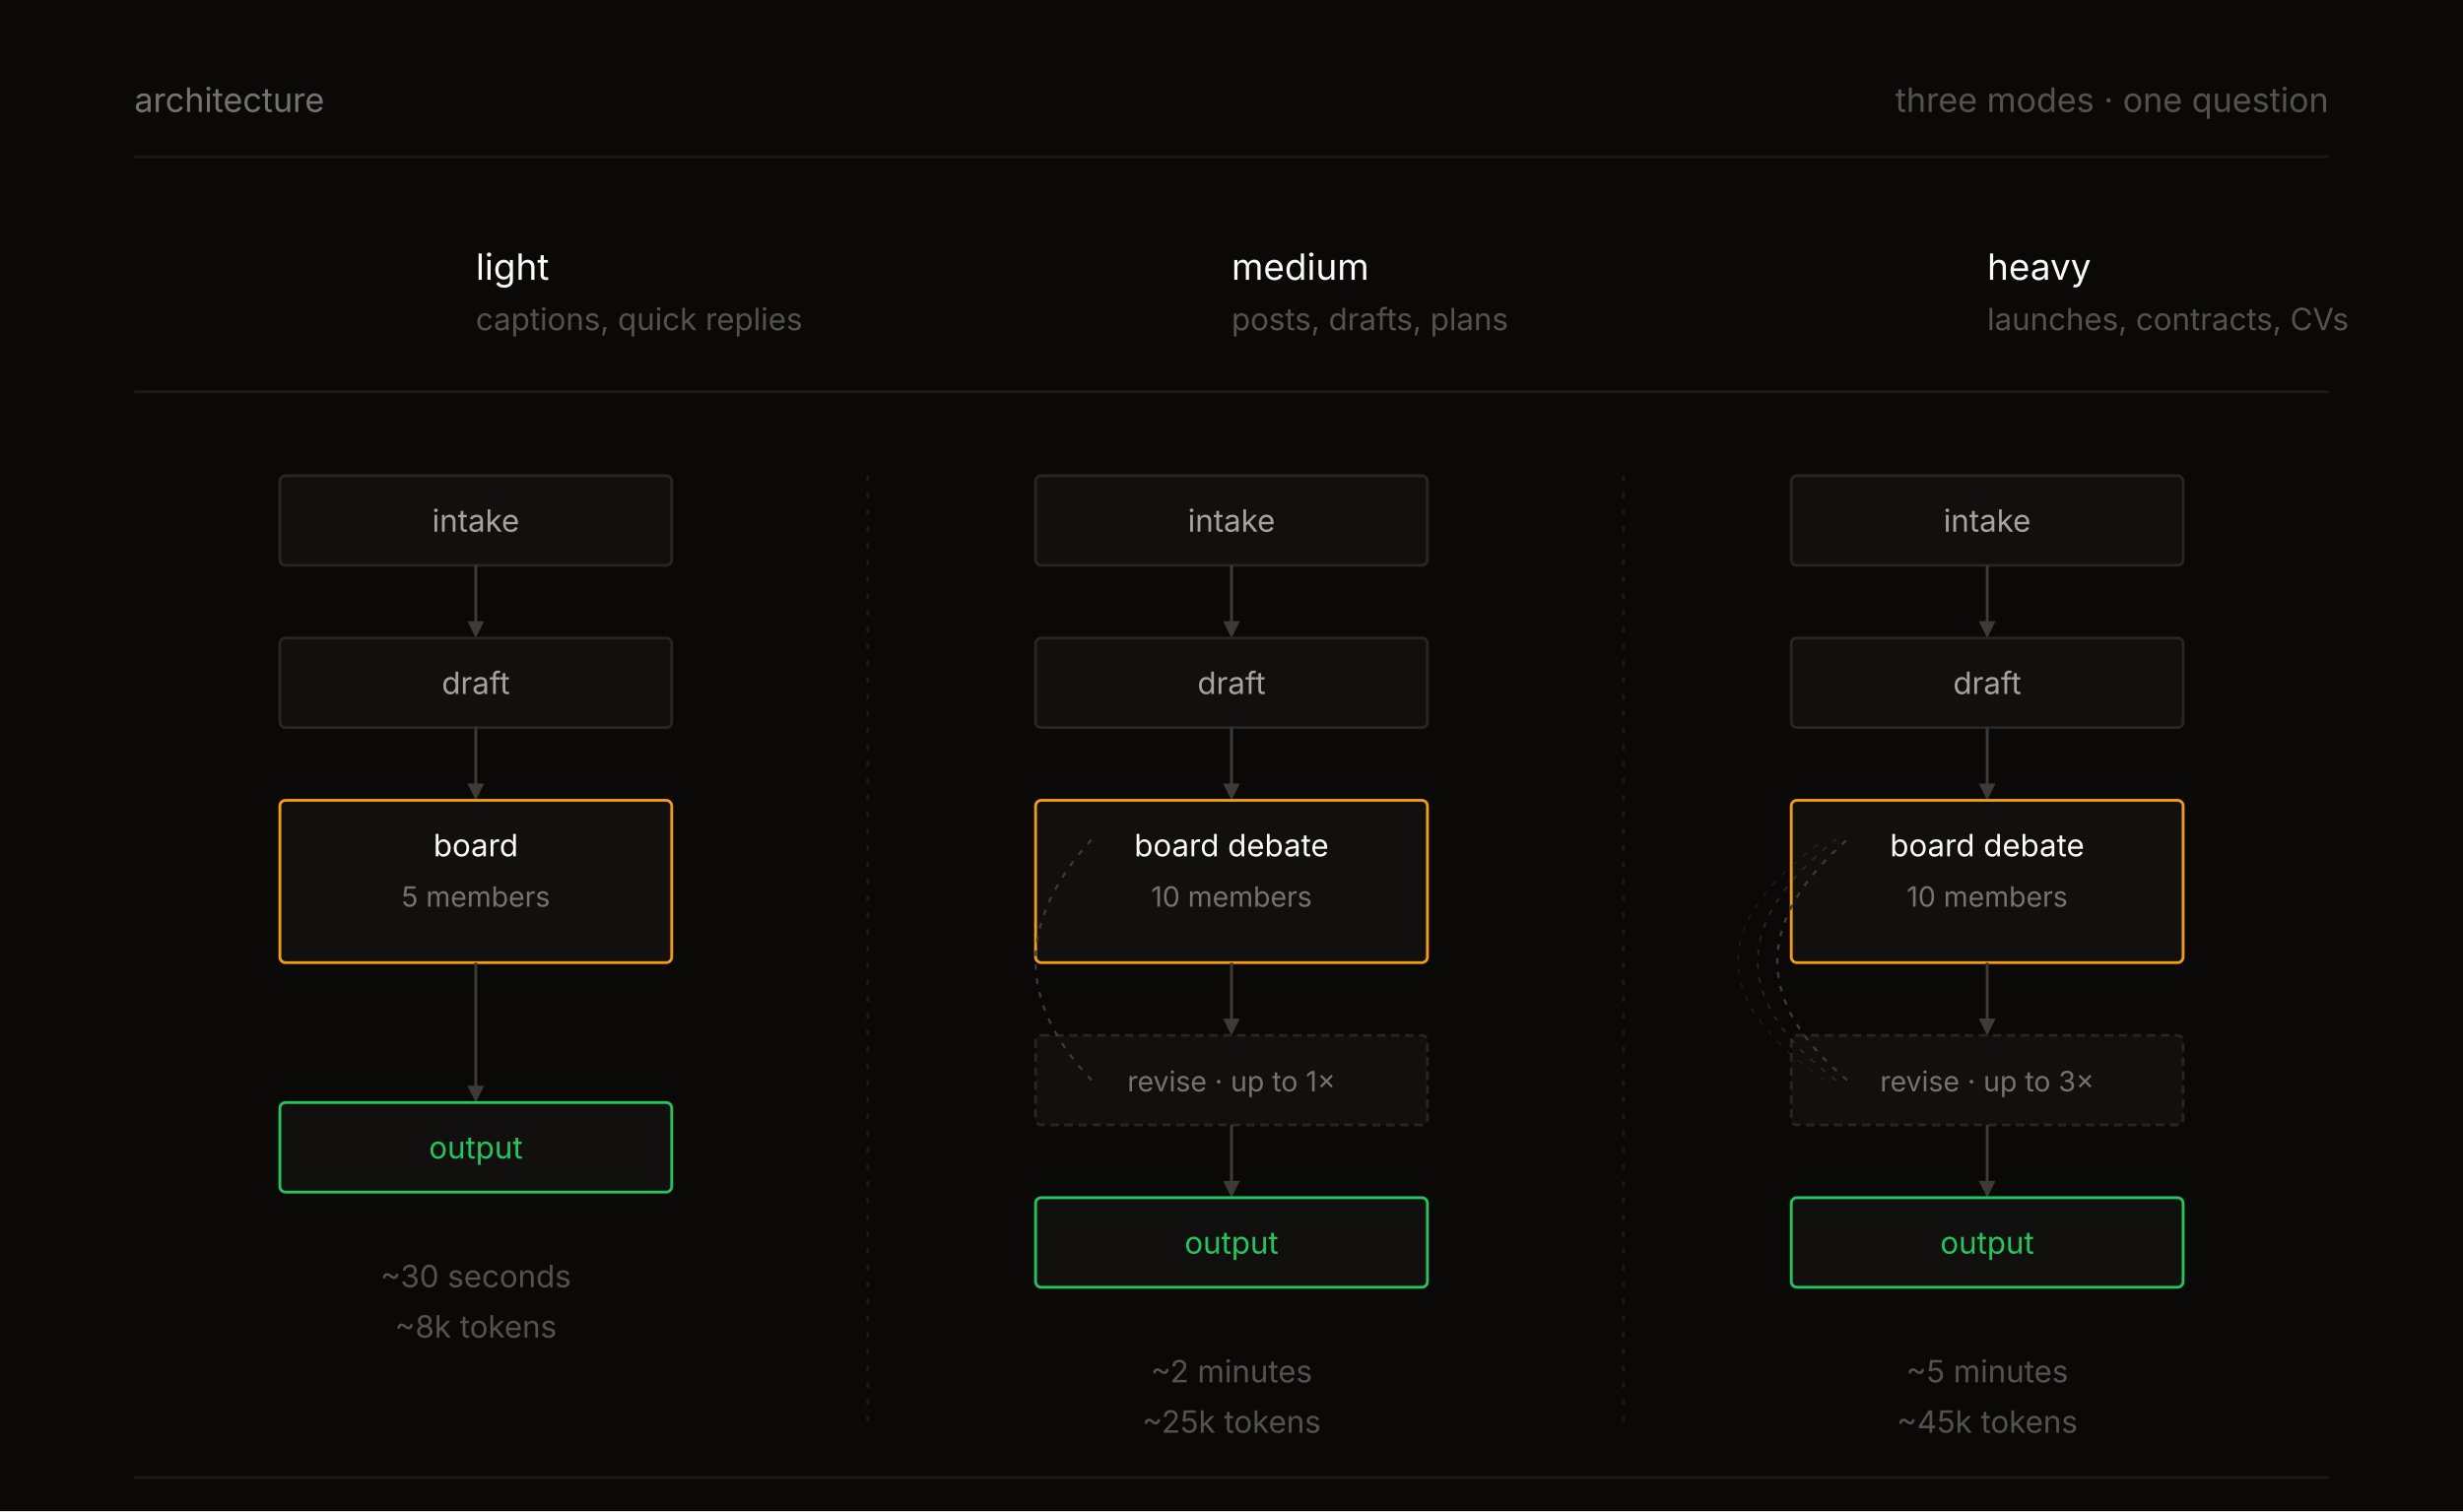
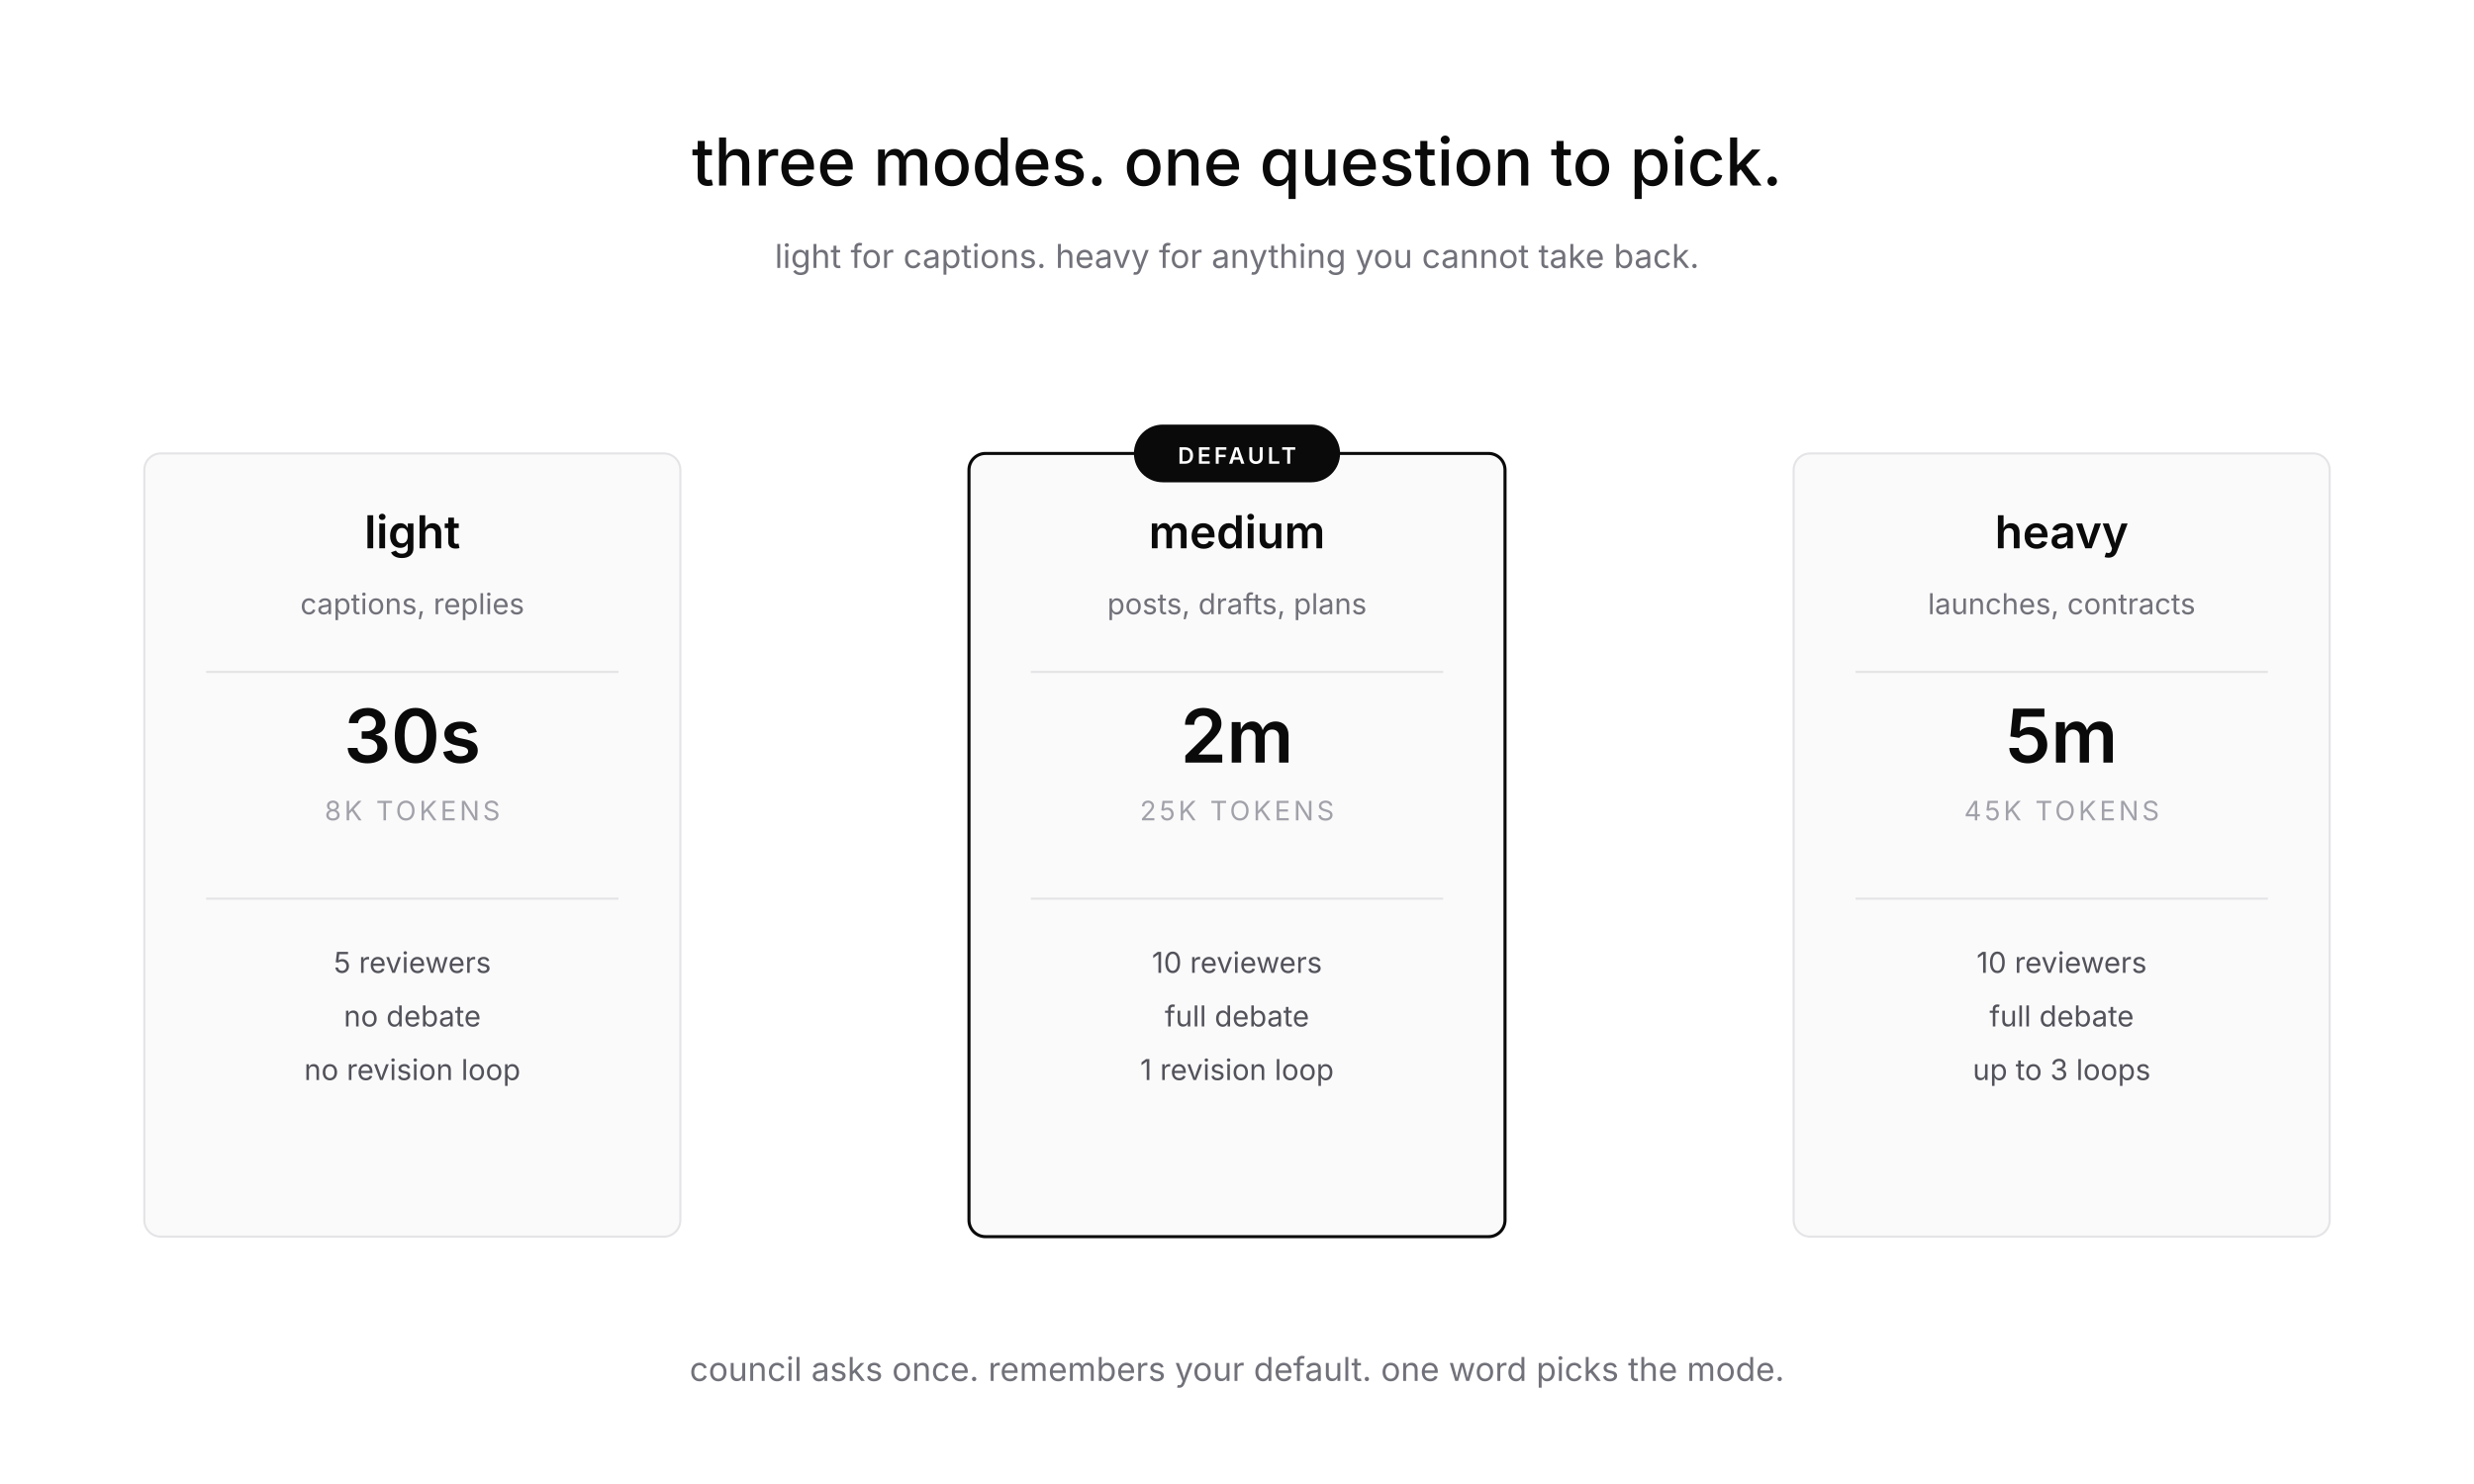
- <svg xmlns="http://www.w3.org/2000/svg" viewBox="0 0 880 540" role="img" aria-label="Council architecture: light, medium, heavy">
-   <rect width="880" height="540" fill="#0a0908" />
-   <g font-family="-apple-system, BlinkMacSystemFont, 'Inter', system-ui, sans-serif" font-size="12" fill="#737373">
-     <text x="48" y="40">architecture</text>
-     <text x="832" y="40" text-anchor="end" fill="#525252">three modes  ·  one question</text>
+ <svg xmlns="http://www.w3.org/2000/svg" viewBox="0 0 1200 720" role="img" aria-label="Three intensity modes" font-family="-apple-system, BlinkMacSystemFont, 'Inter', 'Segoe UI', system-ui, sans-serif">
+   <rect width="1200" height="720" fill="#ffffff" />
+   <text x="600" y="90" text-anchor="middle" font-size="32" font-weight="500" fill="#0a0a0a">three modes. one question to pick.</text>
+   <text x="600" y="130" text-anchor="middle" font-size="16" fill="#71717a">light for captions. heavy for anything you cannot take back.</text>
+   <g transform="translate(200 220)">
+     <rect x="-130" y="0" width="260" height="380" rx="8" fill="#fafafa" stroke="#e4e4e7" stroke-width="1" />
+     <text x="0" y="46" text-anchor="middle" font-size="22" font-weight="600" fill="#0a0a0a">light</text>
+     <text x="0" y="78" text-anchor="middle" font-size="14" fill="#71717a">captions, replies</text>
+     <line x1="-100" y1="106" x2="100" y2="106" stroke="#e4e4e7" />
+     <text x="0" y="150" text-anchor="middle" font-size="36" font-weight="600" fill="#0a0a0a">30s</text>
+     <text x="0" y="178" text-anchor="middle" font-size="13" fill="#a1a1aa" letter-spacing="1.5">8K TOKENS</text>
+     <line x1="-100" y1="216" x2="100" y2="216" stroke="#e4e4e7" />
+     <text x="0" y="252" text-anchor="middle" font-size="14" fill="#52525b">5 reviewers</text>
+     <text x="0" y="278" text-anchor="middle" font-size="14" fill="#52525b">no debate</text>
+     <text x="0" y="304" text-anchor="middle" font-size="14" fill="#52525b">no revision loop</text>
  </g>
-   <line x1="48" y1="56" x2="832" y2="56" stroke="#1c1917" />
-   <g font-family="-apple-system, 'Inter', system-ui, sans-serif" font-size="13" fill="#fafafa">
-     <text x="170" y="100">light</text>
-     <text x="440" y="100">medium</text>
-     <text x="710" y="100">heavy</text>
+   <g transform="translate(600 220)">
+     <rect x="-130" y="0" width="260" height="380" rx="8" fill="#fafafa" stroke="#0a0a0a" stroke-width="1.5" />
+     <rect x="-50" y="-14" width="100" height="28" rx="14" fill="#0a0a0a" />
+     <text x="0" y="5" text-anchor="middle" font-size="11" fill="#ffffff" font-weight="600" letter-spacing="1.5">DEFAULT</text>
+     <text x="0" y="46" text-anchor="middle" font-size="22" font-weight="600" fill="#0a0a0a">medium</text>
+     <text x="0" y="78" text-anchor="middle" font-size="14" fill="#71717a">posts, drafts, plans</text>
+     <line x1="-100" y1="106" x2="100" y2="106" stroke="#e4e4e7" />
+     <text x="0" y="150" text-anchor="middle" font-size="36" font-weight="600" fill="#0a0a0a">2m</text>
+     <text x="0" y="178" text-anchor="middle" font-size="13" fill="#a1a1aa" letter-spacing="1.5">25K TOKENS</text>
+     <line x1="-100" y1="216" x2="100" y2="216" stroke="#e4e4e7" />
+     <text x="0" y="252" text-anchor="middle" font-size="14" fill="#52525b">10 reviewers</text>
+     <text x="0" y="278" text-anchor="middle" font-size="14" fill="#52525b">full debate</text>
+     <text x="0" y="304" text-anchor="middle" font-size="14" fill="#52525b">1 revision loop</text>
  </g>
-   <g font-family="-apple-system, 'Inter', system-ui, sans-serif" font-size="11" fill="#525252">
-     <text x="170" y="118">captions, quick replies</text>
-     <text x="440" y="118">posts, drafts, plans</text>
-     <text x="710" y="118">launches, contracts, CVs</text>
+   <g transform="translate(1000 220)">
+     <rect x="-130" y="0" width="260" height="380" rx="8" fill="#fafafa" stroke="#e4e4e7" stroke-width="1" />
+     <text x="0" y="46" text-anchor="middle" font-size="22" font-weight="600" fill="#0a0a0a">heavy</text>
+     <text x="0" y="78" text-anchor="middle" font-size="14" fill="#71717a">launches, contracts</text>
+     <line x1="-100" y1="106" x2="100" y2="106" stroke="#e4e4e7" />
+     <text x="0" y="150" text-anchor="middle" font-size="36" font-weight="600" fill="#0a0a0a">5m</text>
+     <text x="0" y="178" text-anchor="middle" font-size="13" fill="#a1a1aa" letter-spacing="1.5">45K TOKENS</text>
+     <line x1="-100" y1="216" x2="100" y2="216" stroke="#e4e4e7" />
+     <text x="0" y="252" text-anchor="middle" font-size="14" fill="#52525b">10 reviewers</text>
+     <text x="0" y="278" text-anchor="middle" font-size="14" fill="#52525b">full debate</text>
+     <text x="0" y="304" text-anchor="middle" font-size="14" fill="#52525b">up to 3 loops</text>
  </g>
-   <line x1="48" y1="140" x2="832" y2="140" stroke="#1c1917" />
-   <g transform="translate(170 0)">
-     <g font-family="-apple-system, 'Inter', system-ui, sans-serif" font-size="11" fill="#a8a29e" text-anchor="middle">
-       <rect x="-70" y="170" width="140" height="32" rx="2" fill="#12100f" stroke="#262626" />
-       <text x="0" y="190">intake</text>
-       <line x1="0" y1="202" x2="0" y2="226" stroke="#3f3a36" stroke-width="1" />
-       <polygon points="-3,222 0,228 3,222" fill="#3f3a36" />
-       <rect x="-70" y="228" width="140" height="32" rx="2" fill="#12100f" stroke="#262626" />
-       <text x="0" y="248">draft</text>
-       <line x1="0" y1="260" x2="0" y2="284" stroke="#3f3a36" stroke-width="1" />
-       <polygon points="-3,280 0,286 3,280" fill="#3f3a36" />
-       <rect x="-70" y="286" width="140" height="58" rx="2" fill="#12100f" stroke="#f59e0b" stroke-width="1" />
-       <text x="0" y="306" fill="#fafafa">board</text>
-       <text x="0" y="324" fill="#737373" font-size="10">5 members</text>
-       <line x1="0" y1="344" x2="0" y2="392" stroke="#3f3a36" stroke-width="1" />
-       <polygon points="-3,388 0,394 3,388" fill="#3f3a36" />
-       <rect x="-70" y="394" width="140" height="32" rx="2" fill="#12100f" stroke="#22c55e" stroke-width="1" />
-       <text x="0" y="414" fill="#22c55e">output</text>
-     </g>
-     <g font-family="-apple-system, 'Inter', system-ui, sans-serif" font-size="11" fill="#525252" text-anchor="middle">
-       <text x="0" y="460">~30 seconds</text>
-       <text x="0" y="478">~8k tokens</text>
-     </g>
-   </g>
-   <g transform="translate(440 0)">
-     <g font-family="-apple-system, 'Inter', system-ui, sans-serif" font-size="11" fill="#a8a29e" text-anchor="middle">
-       <rect x="-70" y="170" width="140" height="32" rx="2" fill="#12100f" stroke="#262626" />
-       <text x="0" y="190">intake</text>
-       <line x1="0" y1="202" x2="0" y2="226" stroke="#3f3a36" stroke-width="1" />
-       <polygon points="-3,222 0,228 3,222" fill="#3f3a36" />
-       <rect x="-70" y="228" width="140" height="32" rx="2" fill="#12100f" stroke="#262626" />
-       <text x="0" y="248">draft</text>
-       <line x1="0" y1="260" x2="0" y2="284" stroke="#3f3a36" stroke-width="1" />
-       <polygon points="-3,280 0,286 3,280" fill="#3f3a36" />
-       <rect x="-70" y="286" width="140" height="58" rx="2" fill="#12100f" stroke="#f59e0b" stroke-width="1" />
-       <text x="0" y="306" fill="#fafafa">board debate</text>
-       <text x="0" y="324" fill="#737373" font-size="10">10 members</text>
-       <line x1="0" y1="344" x2="0" y2="368" stroke="#3f3a36" stroke-width="1" />
-       <polygon points="-3,364 0,370 3,364" fill="#3f3a36" />
-       <rect x="-70" y="370" width="140" height="32" rx="2" fill="#12100f" stroke="#262626" stroke-dasharray="3 2" />
-       <text x="0" y="390" fill="#737373" font-size="10">revise · up to 1×</text>
-       <line x1="0" y1="402" x2="0" y2="426" stroke="#3f3a36" stroke-width="1" />
-       <polygon points="-3,422 0,428 3,422" fill="#3f3a36" />
-       <path d="M -50,386 Q -90,344 -50,300" fill="none" stroke="#3f3a36" stroke-width="0.8" stroke-dasharray="2 3" />
-       <rect x="-70" y="428" width="140" height="32" rx="2" fill="#12100f" stroke="#22c55e" stroke-width="1" />
-       <text x="0" y="448" fill="#22c55e">output</text>
-     </g>
-     <g font-family="-apple-system, 'Inter', system-ui, sans-serif" font-size="11" fill="#525252" text-anchor="middle">
-       <text x="0" y="494">~2 minutes</text>
-       <text x="0" y="512">~25k tokens</text>
-     </g>
-   </g>
-   <g transform="translate(710 0)">
-     <g font-family="-apple-system, 'Inter', system-ui, sans-serif" font-size="11" fill="#a8a29e" text-anchor="middle">
-       <rect x="-70" y="170" width="140" height="32" rx="2" fill="#12100f" stroke="#262626" />
-       <text x="0" y="190">intake</text>
-       <line x1="0" y1="202" x2="0" y2="226" stroke="#3f3a36" stroke-width="1" />
-       <polygon points="-3,222 0,228 3,222" fill="#3f3a36" />
-       <rect x="-70" y="228" width="140" height="32" rx="2" fill="#12100f" stroke="#262626" />
-       <text x="0" y="248">draft</text>
-       <line x1="0" y1="260" x2="0" y2="284" stroke="#3f3a36" stroke-width="1" />
-       <polygon points="-3,280 0,286 3,280" fill="#3f3a36" />
-       <rect x="-70" y="286" width="140" height="58" rx="2" fill="#12100f" stroke="#f59e0b" stroke-width="1" />
-       <text x="0" y="306" fill="#fafafa">board debate</text>
-       <text x="0" y="324" fill="#737373" font-size="10">10 members</text>
-       <line x1="0" y1="344" x2="0" y2="368" stroke="#3f3a36" stroke-width="1" />
-       <polygon points="-3,364 0,370 3,364" fill="#3f3a36" />
-       <rect x="-70" y="370" width="140" height="32" rx="2" fill="#12100f" stroke="#262626" stroke-dasharray="3 2" />
-       <text x="0" y="390" fill="#737373" font-size="10">revise · up to 3×</text>
-       <line x1="0" y1="402" x2="0" y2="426" stroke="#3f3a36" stroke-width="1" />
-       <polygon points="-3,422 0,428 3,422" fill="#3f3a36" />
-       <path d="M -50,386 Q -100,344 -50,300" fill="none" stroke="#3f3a36" stroke-width="0.8" stroke-dasharray="2 3" />
-       <path d="M -54,386 Q -110,344 -54,300" fill="none" stroke="#3f3a36" stroke-width="0.6" stroke-dasharray="2 3" opacity="0.6" />
-       <path d="M -58,386 Q -120,344 -58,300" fill="none" stroke="#3f3a36" stroke-width="0.5" stroke-dasharray="2 3" opacity="0.4" />
-       <rect x="-70" y="428" width="140" height="32" rx="2" fill="#12100f" stroke="#22c55e" stroke-width="1" />
-       <text x="0" y="448" fill="#22c55e">output</text>
-     </g>
-     <g font-family="-apple-system, 'Inter', system-ui, sans-serif" font-size="11" fill="#525252" text-anchor="middle">
-       <text x="0" y="494">~5 minutes</text>
-       <text x="0" y="512">~45k tokens</text>
-     </g>
-   </g>
-   <line x1="310" y1="170" x2="310" y2="510" stroke="#1c1917" stroke-width="1" stroke-dasharray="2 4" />
-   <line x1="580" y1="170" x2="580" y2="510" stroke="#1c1917" stroke-width="1" stroke-dasharray="2 4" />
-   <line x1="48" y1="528" x2="832" y2="528" stroke="#1c1917" />
+   <text x="600" y="670" text-anchor="middle" font-size="16" fill="#71717a">council asks once. remembers your default. one word picks the mode.</text>
</svg>
